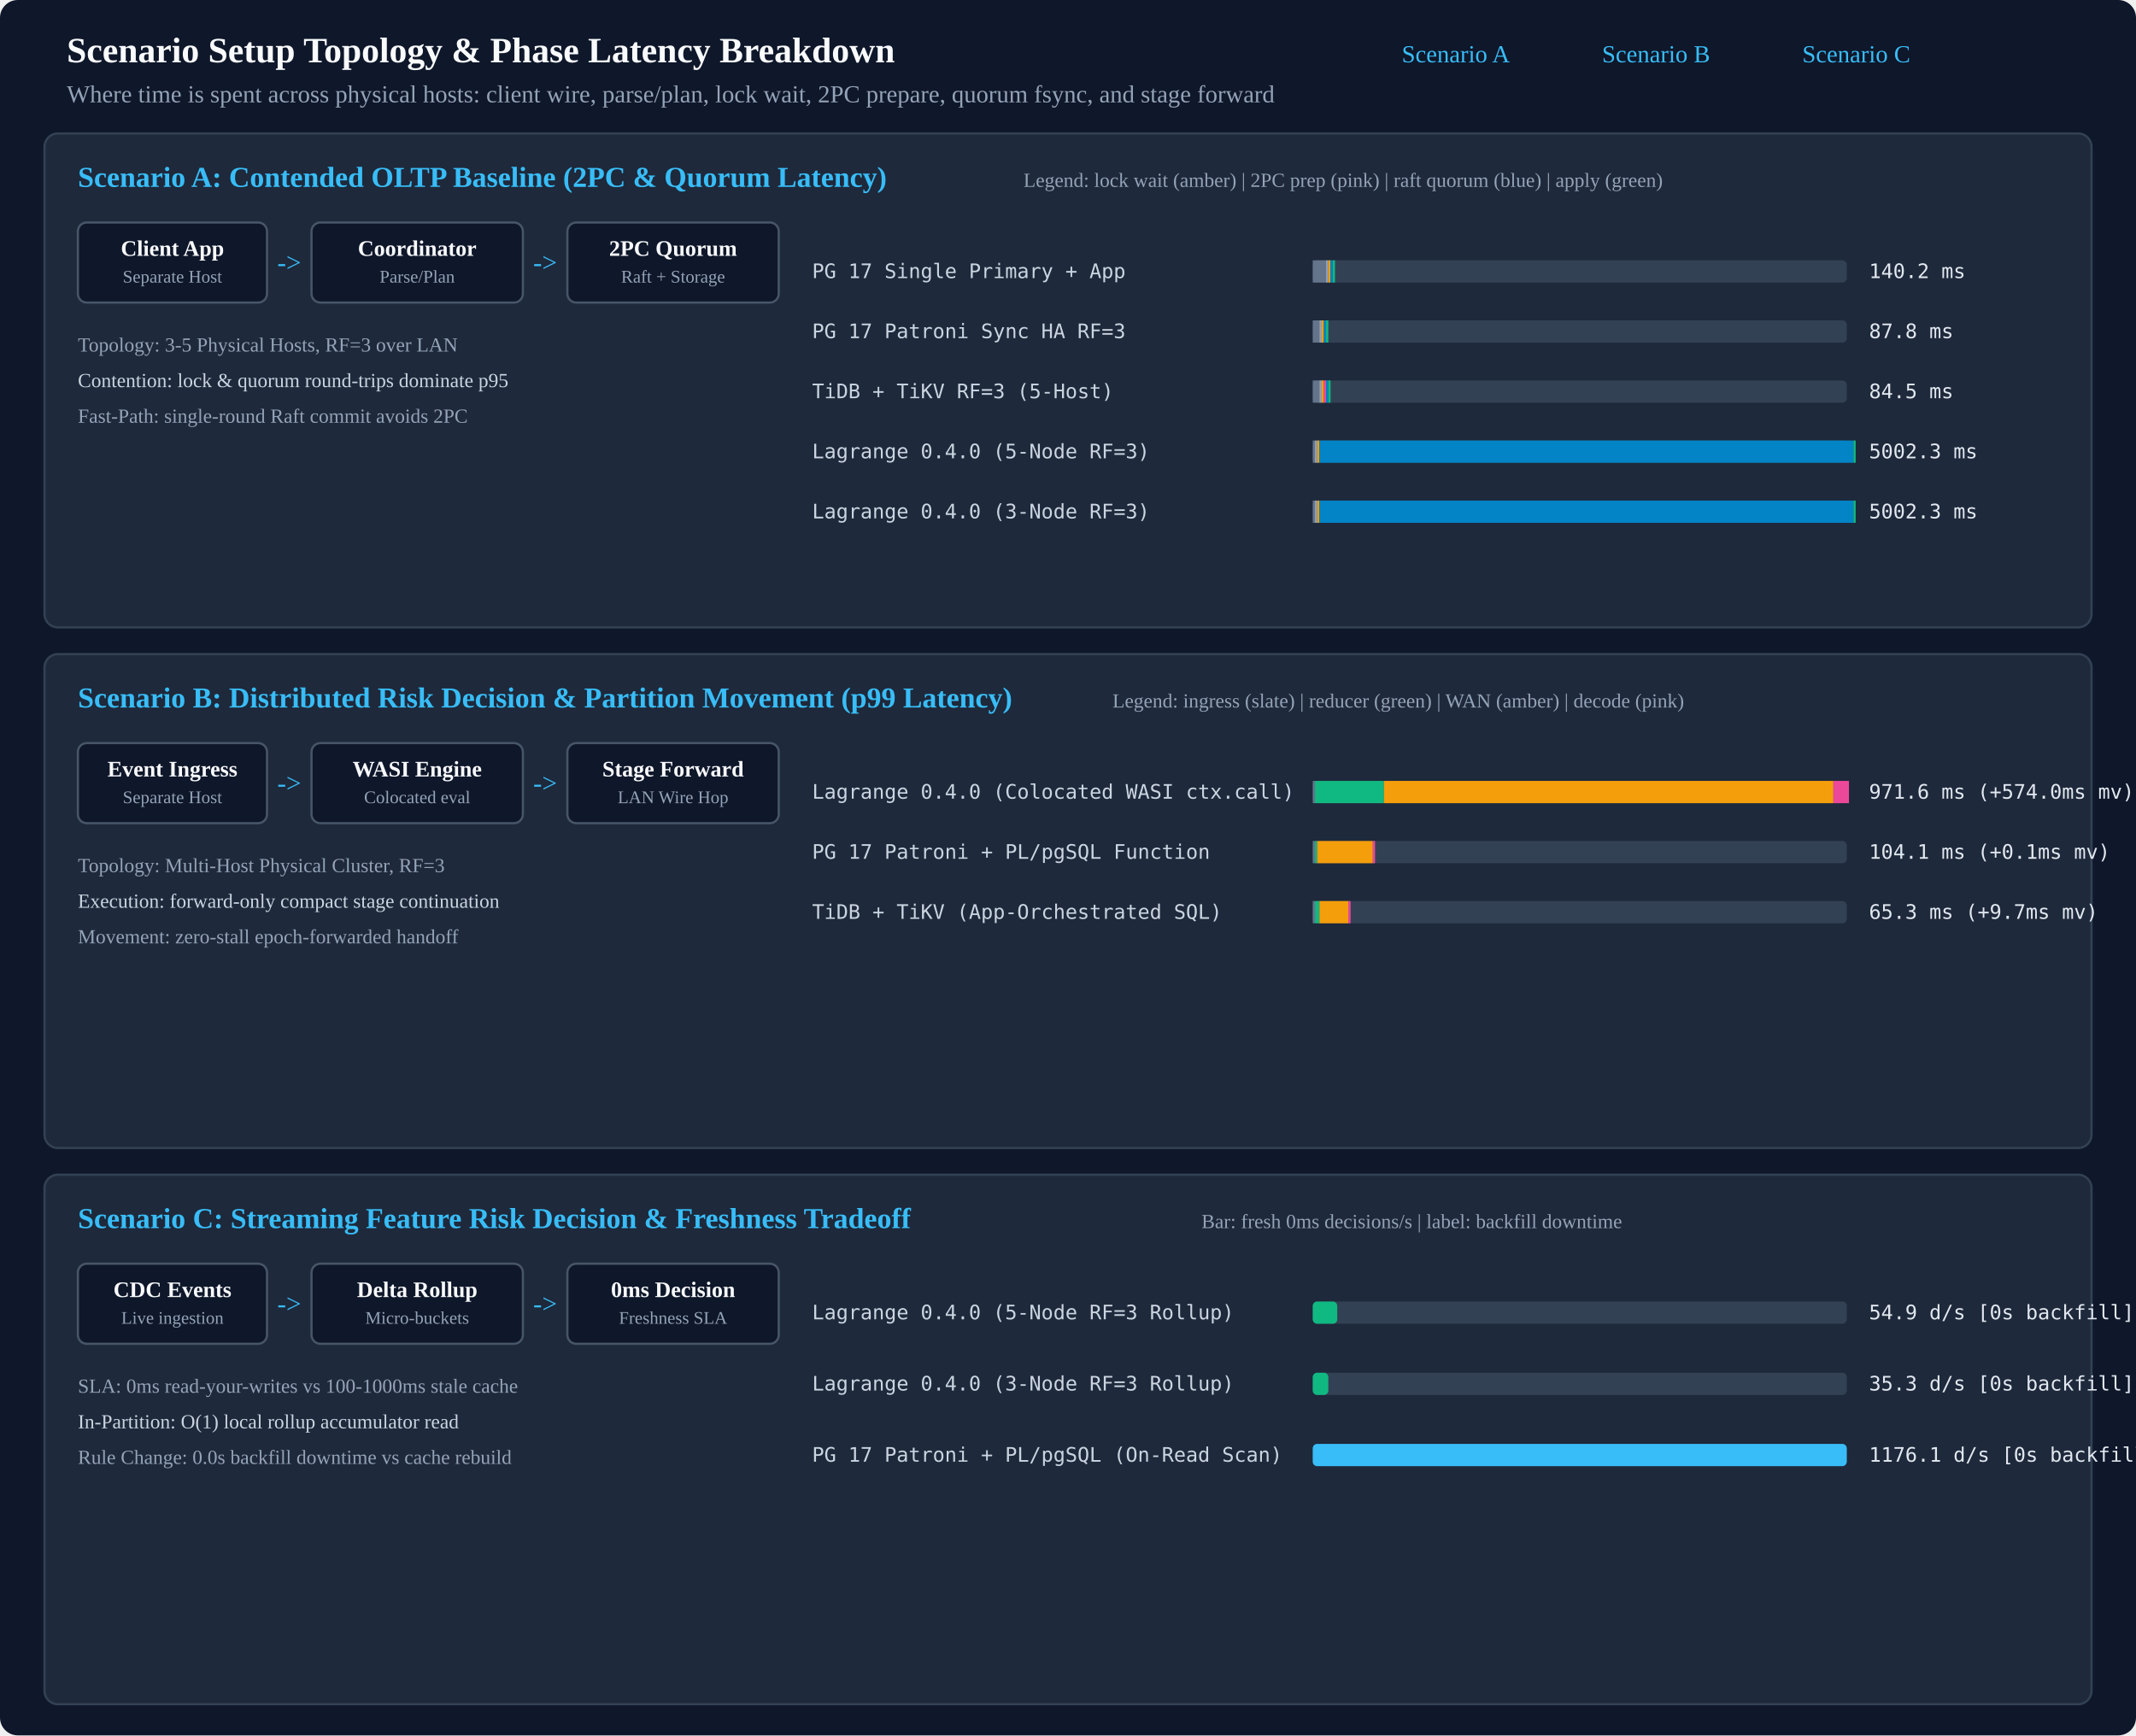
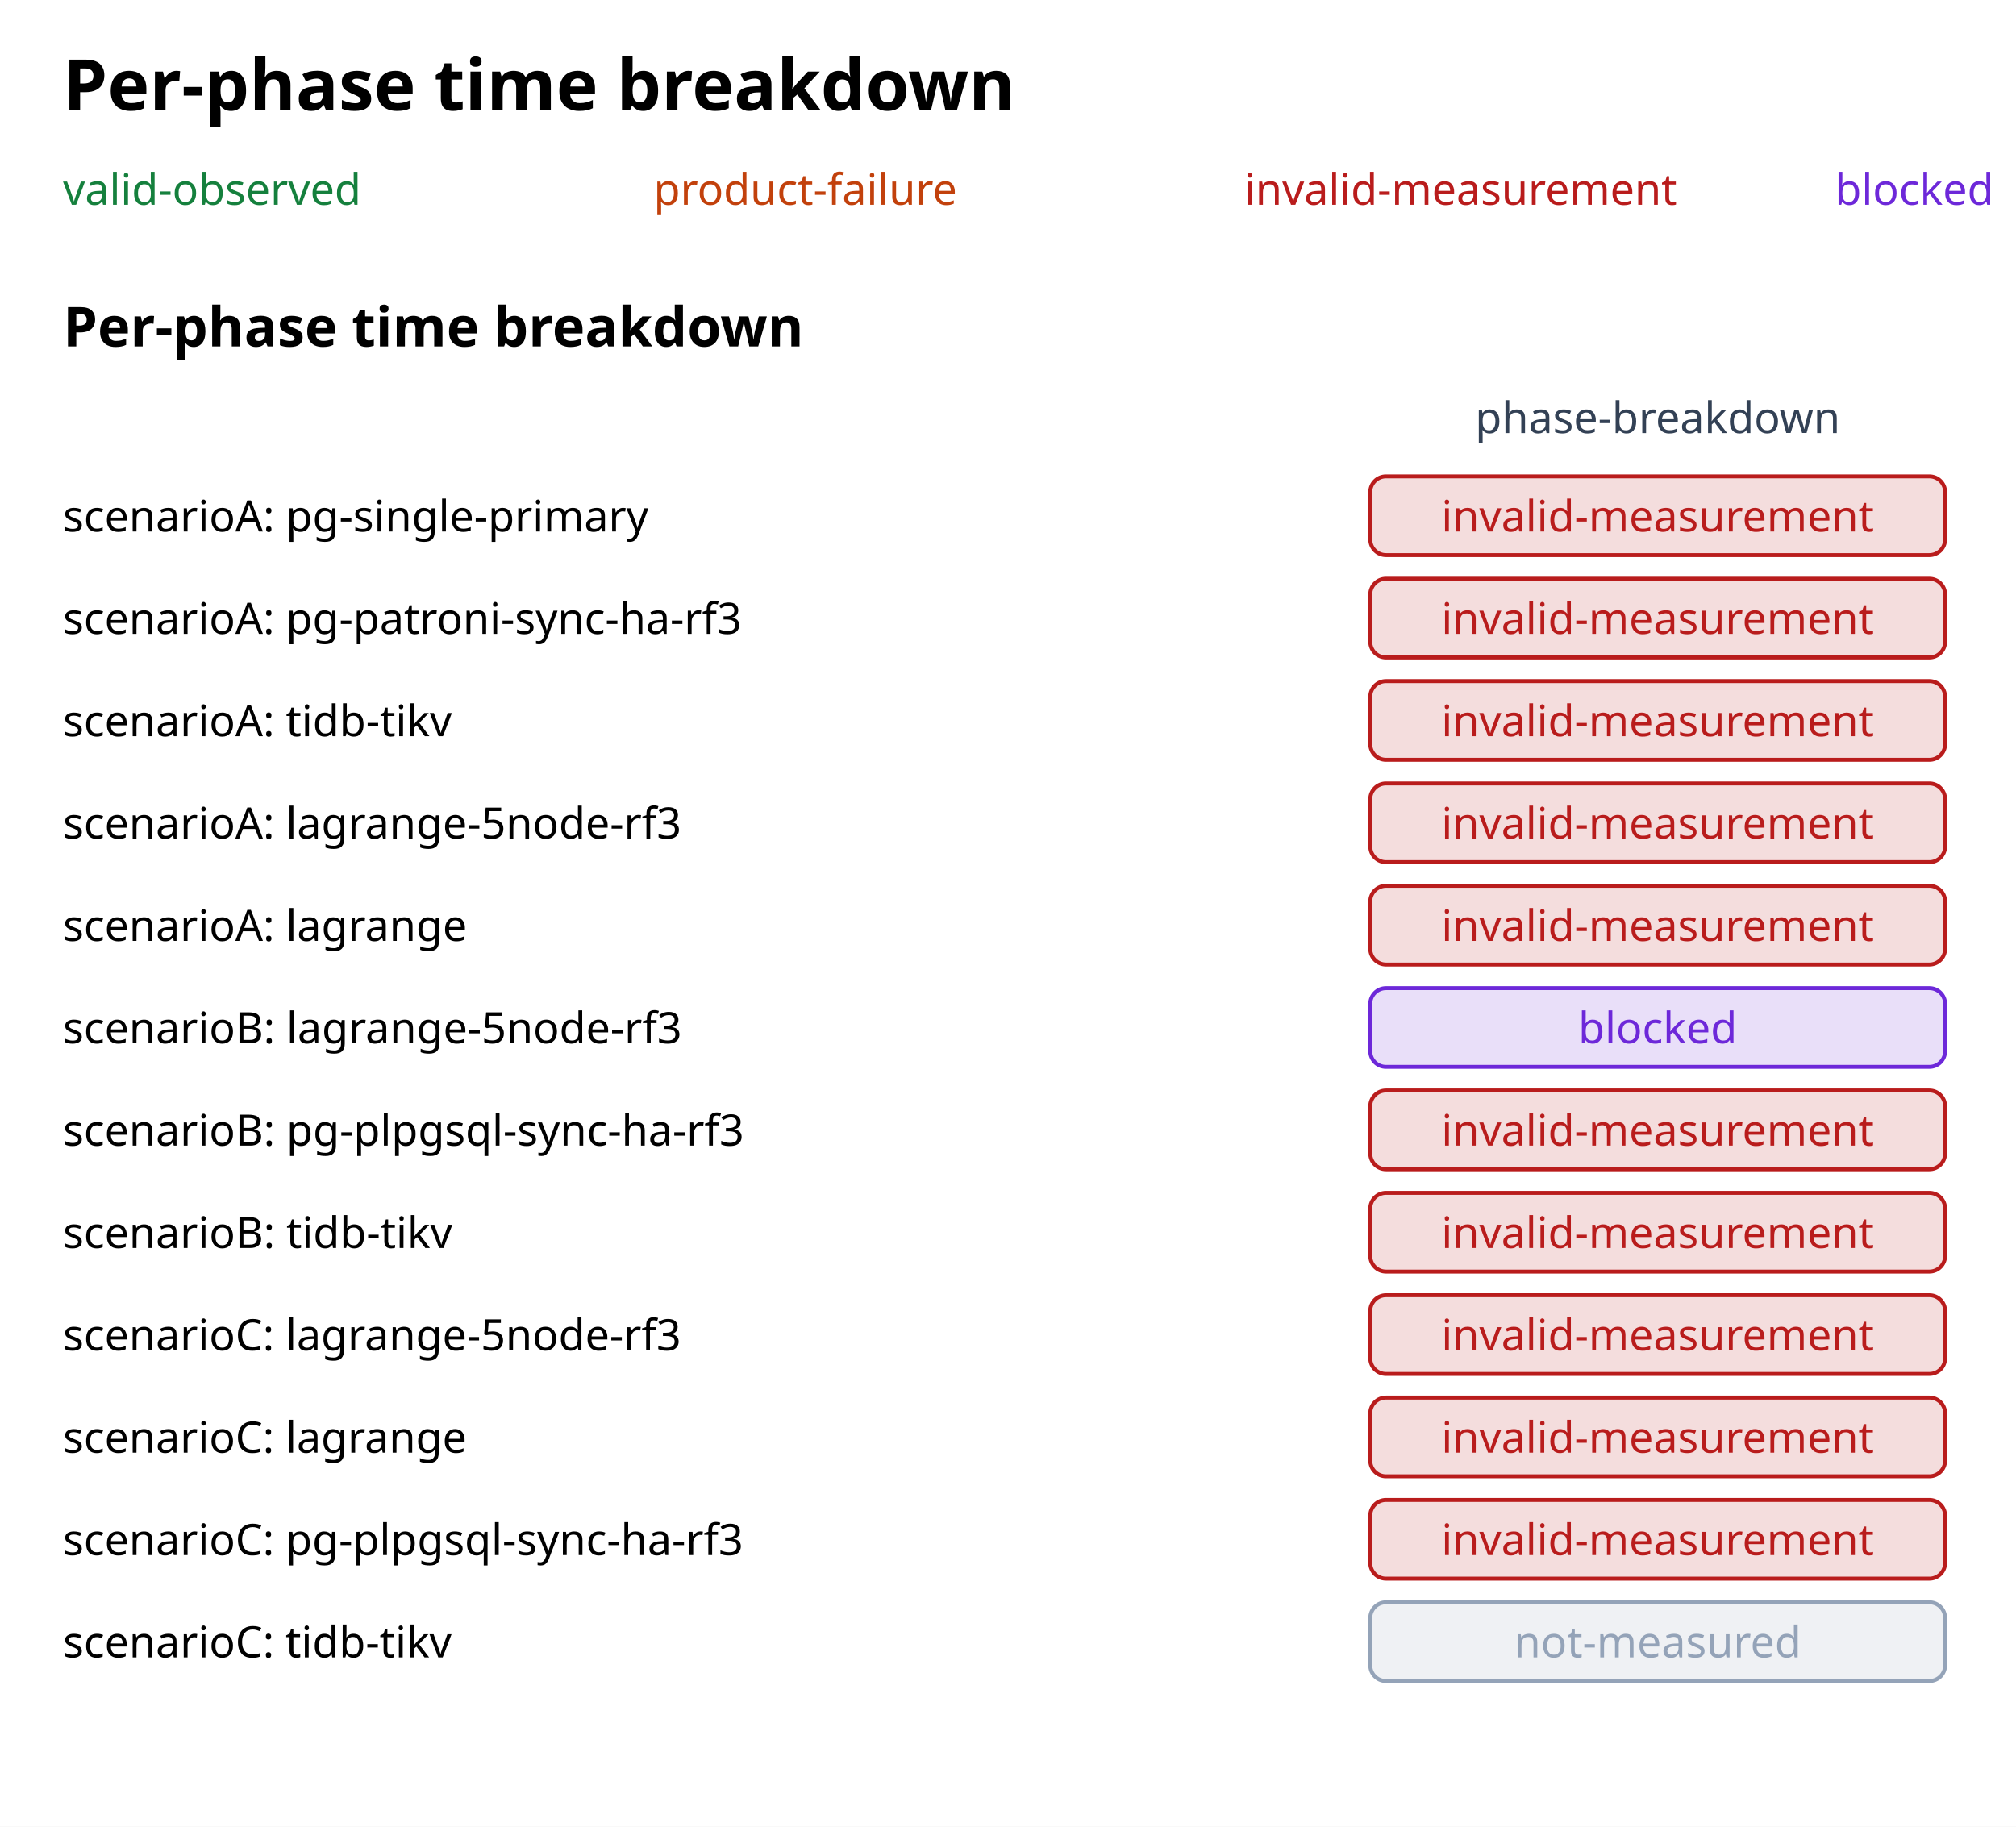
- <svg xmlns="http://www.w3.org/2000/svg" viewBox="0 0 960 780" width="960" height="780">
-   <rect width="960" height="780" fill="#0f172a" rx="8" />
-   <text x="30" y="28" fill="#f8fafc" font-size="16" font-weight="bold">Scenario Setup Topology &amp; Phase Latency Breakdown</text>
-   <text x="30" y="46" fill="#94a3b8" font-size="11">Where time is spent across physical hosts: client wire, parse/plan, lock wait, 2PC prepare, quorum fsync, and stage forward</text>
-   <a href="tidb-reference-scenarios.md#scenario-a-tidb-oltp-baseline">
-     <text x="630" y="28" fill="#38bdf8" font-size="11">Scenario A</text>
-   </a>
-   <a href="tidb-reference-scenarios.md#scenario-b-tidb-distributed-risk-decision">
-     <text x="720" y="28" fill="#38bdf8" font-size="11">Scenario B</text>
-   </a>
-   <a href="tidb-reference-scenarios.md#scenario-c-streaming-feature-risk-decision">
-     <text x="810" y="28" fill="#38bdf8" font-size="11">Scenario C</text>
-   </a>
-   <rect x="20" y="60" width="920" height="222" fill="#1e293b" rx="6" stroke="#334155" />
-   <a href="tidb-reference-scenarios.md#scenario-a-tidb-oltp-baseline">
-     <text x="35" y="84" fill="#38bdf8" font-size="13" font-weight="bold">Scenario A: Contended OLTP Baseline (2PC &amp; Quorum Latency)</text>
-   </a>
-   <text x="460" y="84" fill="#94a3b8" font-size="9">Legend: lock wait (amber) | 2PC prep (pink) | raft quorum (blue) | apply (green)</text>
-   <rect x="35" y="100" width="85" height="36" fill="#0f172a" rx="4" stroke="#475569" />
-   <text x="77.5" y="115" fill="#f8fafc" font-size="10" font-weight="bold" text-anchor="middle">Client App</text>
-   <text x="77.5" y="127" fill="#94a3b8" font-size="8" text-anchor="middle">Separate Host</text>
-   <text x="130" y="122" fill="#38bdf8" font-size="12" text-anchor="middle">-&gt;</text>
-   <rect x="140" y="100" width="95" height="36" fill="#0f172a" rx="4" stroke="#475569" />
-   <text x="187.5" y="115" fill="#f8fafc" font-size="10" font-weight="bold" text-anchor="middle">Coordinator</text>
-   <text x="187.5" y="127" fill="#94a3b8" font-size="8" text-anchor="middle">Parse/Plan</text>
-   <text x="245" y="122" fill="#38bdf8" font-size="12" text-anchor="middle">-&gt;</text>
-   <rect x="255" y="100" width="95" height="36" fill="#0f172a" rx="4" stroke="#475569" />
-   <text x="302.5" y="115" fill="#f8fafc" font-size="10" font-weight="bold" text-anchor="middle">2PC Quorum</text>
-   <text x="302.5" y="127" fill="#94a3b8" font-size="8" text-anchor="middle">Raft + Storage</text>
-   <text x="35" y="158" fill="#94a3b8" font-size="9">Topology: 3-5 Physical Hosts, RF=3 over LAN</text>
-   <text x="35" y="174" fill="#cbd5e1" font-size="9">Contention: lock &amp; quorum round-trips dominate p95</text>
-   <text x="35" y="190" fill="#94a3b8" font-size="9">Fast-Path: single-round Raft commit avoids 2PC</text>
-   <text x="365" y="125" fill="#cbd5e1" font-size="9" font-family="monospace">PG 17 Single Primary + App</text>
-   <rect x="590" y="117" width="240" height="10" fill="#334155" rx="2" />
-   <rect x="590" y="117" width="6" height="10" fill="#64748b" />
-   <rect x="596" y="117" width="1" height="10" fill="#94a3b8" />
-   <rect x="597" y="117" width="1" height="10" fill="#f59e0b" />
-   <rect x="598" y="117" width="1" height="10" fill="#0284c7" />
-   <rect x="599" y="117" width="1" height="10" fill="#10b981" />
-   <text x="840" y="125" fill="#e2e8f0" font-size="9" font-family="monospace">140.2 ms</text>
-   <text x="365" y="152" fill="#cbd5e1" font-size="9" font-family="monospace">PG 17 Patroni Sync HA RF=3</text>
-   <rect x="590" y="144" width="240" height="10" fill="#334155" rx="2" />
-   <rect x="590" y="144" width="3" height="10" fill="#64748b" />
-   <rect x="593" y="144" width="1" height="10" fill="#94a3b8" />
-   <rect x="594" y="144" width="1" height="10" fill="#f59e0b" />
-   <rect x="595" y="144" width="1" height="10" fill="#0284c7" />
-   <rect x="596" y="144" width="1" height="10" fill="#10b981" />
-   <text x="840" y="152" fill="#e2e8f0" font-size="9" font-family="monospace">87.8 ms</text>
-   <text x="365" y="179" fill="#cbd5e1" font-size="9" font-family="monospace">TiDB + TiKV RF=3 (5-Host)</text>
-   <rect x="590" y="171" width="240" height="10" fill="#334155" rx="2" />
-   <rect x="590" y="171" width="3" height="10" fill="#64748b" />
-   <rect x="593" y="171" width="1" height="10" fill="#94a3b8" />
-   <rect x="594" y="171" width="1" height="10" fill="#f59e0b" />
-   <rect x="595" y="171" width="1" height="10" fill="#ec4899" />
-   <rect x="596" y="171" width="1" height="10" fill="#0284c7" />
-   <rect x="597" y="171" width="1" height="10" fill="#10b981" />
-   <text x="840" y="179" fill="#e2e8f0" font-size="9" font-family="monospace">84.5 ms</text>
-   <text x="365" y="206" fill="#cbd5e1" font-size="9" font-family="monospace">Lagrange 0.4.0 (5-Node RF=3)</text>
-   <rect x="590" y="198" width="240" height="10" fill="#334155" rx="2" />
-   <rect x="590" y="198" width="1" height="10" fill="#64748b" />
-   <rect x="591" y="198" width="1" height="10" fill="#94a3b8" />
-   <rect x="592" y="198" width="1" height="10" fill="#f59e0b" />
-   <rect x="593" y="198" width="240" height="10" fill="#0284c7" />
-   <rect x="833" y="198" width="1" height="10" fill="#10b981" />
-   <text x="840" y="206" fill="#e2e8f0" font-size="9" font-family="monospace">5002.3 ms</text>
-   <text x="365" y="233" fill="#cbd5e1" font-size="9" font-family="monospace">Lagrange 0.4.0 (3-Node RF=3)</text>
-   <rect x="590" y="225" width="240" height="10" fill="#334155" rx="2" />
-   <rect x="590" y="225" width="1" height="10" fill="#64748b" />
-   <rect x="591" y="225" width="1" height="10" fill="#94a3b8" />
-   <rect x="592" y="225" width="1" height="10" fill="#f59e0b" />
-   <rect x="593" y="225" width="240" height="10" fill="#0284c7" />
-   <rect x="833" y="225" width="1" height="10" fill="#10b981" />
-   <text x="840" y="233" fill="#e2e8f0" font-size="9" font-family="monospace">5002.3 ms</text>
-   <rect x="20" y="294" width="920" height="222" fill="#1e293b" rx="6" stroke="#334155" />
-   <a href="tidb-reference-scenarios.md#scenario-b-tidb-distributed-risk-decision">
-     <text x="35" y="318" fill="#38bdf8" font-size="13" font-weight="bold">Scenario B: Distributed Risk Decision &amp; Partition Movement (p99 Latency)</text>
-   </a>
-   <text x="500" y="318" fill="#94a3b8" font-size="9">Legend: ingress (slate) | reducer (green) | WAN (amber) | decode (pink)</text>
-   <rect x="35" y="334" width="85" height="36" fill="#0f172a" rx="4" stroke="#475569" />
-   <text x="77.5" y="349" fill="#f8fafc" font-size="10" font-weight="bold" text-anchor="middle">Event Ingress</text>
-   <text x="77.5" y="361" fill="#94a3b8" font-size="8" text-anchor="middle">Separate Host</text>
-   <text x="130" y="356" fill="#38bdf8" font-size="12" text-anchor="middle">-&gt;</text>
-   <rect x="140" y="334" width="95" height="36" fill="#0f172a" rx="4" stroke="#475569" />
-   <text x="187.5" y="349" fill="#f8fafc" font-size="10" font-weight="bold" text-anchor="middle">WASI Engine</text>
-   <text x="187.5" y="361" fill="#94a3b8" font-size="8" text-anchor="middle">Colocated eval</text>
-   <text x="245" y="356" fill="#38bdf8" font-size="12" text-anchor="middle">-&gt;</text>
-   <rect x="255" y="334" width="95" height="36" fill="#0f172a" rx="4" stroke="#475569" />
-   <text x="302.5" y="349" fill="#f8fafc" font-size="10" font-weight="bold" text-anchor="middle">Stage Forward</text>
-   <text x="302.5" y="361" fill="#94a3b8" font-size="8" text-anchor="middle">LAN Wire Hop</text>
-   <text x="35" y="392" fill="#94a3b8" font-size="9">Topology: Multi-Host Physical Cluster, RF=3</text>
-   <text x="35" y="408" fill="#cbd5e1" font-size="9">Execution: forward-only compact stage continuation</text>
-   <text x="35" y="424" fill="#94a3b8" font-size="9">Movement: zero-stall epoch-forwarded handoff</text>
-   <text x="365" y="359" fill="#cbd5e1" font-size="9" font-family="monospace">Lagrange 0.4.0 (Colocated WASI ctx.call)</text>
-   <rect x="590" y="351" width="240" height="10" fill="#334155" rx="2" />
-   <rect x="590" y="351" width="1" height="10" fill="#64748b" />
-   <rect x="591" y="351" width="31" height="10" fill="#10b981" />
-   <rect x="622" y="351" width="202" height="10" fill="#f59e0b" />
-   <rect x="824" y="351" width="7" height="10" fill="#ec4899" />
-   <text x="840" y="359" fill="#e2e8f0" font-size="9" font-family="monospace">971.6 ms (+574.0ms mv)</text>
-   <text x="365" y="386" fill="#cbd5e1" font-size="9" font-family="monospace">PG 17 Patroni + PL/pgSQL Function</text>
-   <rect x="590" y="378" width="240" height="10" fill="#334155" rx="2" />
-   <rect x="590" y="378" width="1" height="10" fill="#64748b" />
-   <rect x="591" y="378" width="1" height="10" fill="#10b981" />
-   <rect x="592" y="378" width="25" height="10" fill="#f59e0b" />
-   <rect x="617" y="378" width="1" height="10" fill="#ec4899" />
-   <text x="840" y="386" fill="#e2e8f0" font-size="9" font-family="monospace">104.1 ms (+0.1ms mv)</text>
-   <text x="365" y="413" fill="#cbd5e1" font-size="9" font-family="monospace">TiDB + TiKV (App-Orchestrated SQL)</text>
-   <rect x="590" y="405" width="240" height="10" fill="#334155" rx="2" />
-   <rect x="590" y="405" width="1" height="10" fill="#64748b" />
-   <rect x="591" y="405" width="2" height="10" fill="#10b981" />
-   <rect x="593" y="405" width="13" height="10" fill="#f59e0b" />
-   <rect x="606" y="405" width="1" height="10" fill="#ec4899" />
-   <text x="840" y="413" fill="#e2e8f0" font-size="9" font-family="monospace">65.3 ms (+9.7ms mv)</text>
-   <rect x="20" y="528" width="920" height="238" fill="#1e293b" rx="6" stroke="#334155" />
-   <a href="tidb-reference-scenarios.md#scenario-c-streaming-feature-risk-decision">
-     <text x="35" y="552" fill="#38bdf8" font-size="13" font-weight="bold">Scenario C: Streaming Feature Risk Decision &amp; Freshness Tradeoff</text>
-   </a>
-   <text x="540" y="552" fill="#94a3b8" font-size="9">Bar: fresh 0ms decisions/s | label: backfill downtime</text>
-   <rect x="35" y="568" width="85" height="36" fill="#0f172a" rx="4" stroke="#475569" />
-   <text x="77.5" y="583" fill="#f8fafc" font-size="10" font-weight="bold" text-anchor="middle">CDC Events</text>
-   <text x="77.5" y="595" fill="#94a3b8" font-size="8" text-anchor="middle">Live ingestion</text>
-   <text x="130" y="590" fill="#38bdf8" font-size="12" text-anchor="middle">-&gt;</text>
-   <rect x="140" y="568" width="95" height="36" fill="#0f172a" rx="4" stroke="#475569" />
-   <text x="187.5" y="583" fill="#f8fafc" font-size="10" font-weight="bold" text-anchor="middle">Delta Rollup</text>
-   <text x="187.5" y="595" fill="#94a3b8" font-size="8" text-anchor="middle">Micro-buckets</text>
-   <text x="245" y="590" fill="#38bdf8" font-size="12" text-anchor="middle">-&gt;</text>
-   <rect x="255" y="568" width="95" height="36" fill="#0f172a" rx="4" stroke="#475569" />
-   <text x="302.5" y="583" fill="#f8fafc" font-size="10" font-weight="bold" text-anchor="middle">0ms Decision</text>
-   <text x="302.5" y="595" fill="#94a3b8" font-size="8" text-anchor="middle">Freshness SLA</text>
-   <text x="35" y="626" fill="#94a3b8" font-size="9">SLA: 0ms read-your-writes vs 100-1000ms stale cache</text>
-   <text x="35" y="642" fill="#cbd5e1" font-size="9">In-Partition: O(1) local rollup accumulator read</text>
-   <text x="35" y="658" fill="#94a3b8" font-size="9">Rule Change: 0.0s backfill downtime vs cache rebuild</text>
-   <text x="365" y="593" fill="#cbd5e1" font-size="9" font-family="monospace">Lagrange 0.4.0 (5-Node RF=3 Rollup)</text>
-   <rect x="590" y="585" width="240" height="10" fill="#334155" rx="2" />
-   <rect x="590" y="585" width="11" height="10" fill="#10b981" rx="2" />
-   <text x="840" y="593" fill="#e2e8f0" font-size="9" font-family="monospace">54.9 d/s [0s backfill]</text>
-   <text x="365" y="625" fill="#cbd5e1" font-size="9" font-family="monospace">Lagrange 0.4.0 (3-Node RF=3 Rollup)</text>
-   <rect x="590" y="617" width="240" height="10" fill="#334155" rx="2" />
-   <rect x="590" y="617" width="7" height="10" fill="#10b981" rx="2" />
-   <text x="840" y="625" fill="#e2e8f0" font-size="9" font-family="monospace">35.3 d/s [0s backfill]</text>
-   <text x="365" y="657" fill="#cbd5e1" font-size="9" font-family="monospace">PG 17 Patroni + PL/pgSQL (On-Read Scan)</text>
-   <rect x="590" y="649" width="240" height="10" fill="#334155" rx="2" />
-   <rect x="590" y="649" width="240" height="10" fill="#38bdf8" rx="2" />
-   <text x="840" y="657" fill="#e2e8f0" font-size="9" font-family="monospace">1176.1 d/s [0s backfill]</text>
+ <svg xmlns="http://www.w3.org/2000/svg" width="512" height="464" viewBox="0 0 512 464" font-family="sans-serif">
+   <rect width="100%" height="100%" fill="#ffffff" />
+   <text x="16" y="28" font-size="18" font-weight="700">Per-phase time breakdown</text>
+   <text x="16" y="52" font-size="11" fill="#15803d">valid-observed</text>
+   <text x="166" y="52" font-size="11" fill="#c2410c">product-failure</text>
+   <text x="316" y="52" font-size="11" fill="#b91c1c">invalid-measurement</text>
+   <text x="466" y="52" font-size="11" fill="#6d28d9">blocked</text>
+   <text x="616" y="52" font-size="11" fill="#475569">unsupported</text>
+   <text x="766" y="52" font-size="11" fill="#94a3b8">not-measured</text>
+   <text x="16" y="88" font-size="14" font-weight="600">Per-phase time breakdown</text>
+   <text x="421" y="110" text-anchor="middle" font-size="11" fill="#334155">phase-breakdown</text>
+   <text x="16" y="135" font-size="11">scenarioA: pg-single-primary</text>
+   <g>
+     <rect x="348" y="121" width="146" height="20" rx="4" fill="#b91c1c" fill-opacity="0.15" stroke="#b91c1c" />
+     <text x="421" y="135" text-anchor="middle" font-size="11" fill="#b91c1c">invalid-measurement</text>
+   </g>
+   <text x="16" y="161" font-size="11">scenarioA: pg-patroni-sync-ha-rf3</text>
+   <g>
+     <rect x="348" y="147" width="146" height="20" rx="4" fill="#b91c1c" fill-opacity="0.15" stroke="#b91c1c" />
+     <text x="421" y="161" text-anchor="middle" font-size="11" fill="#b91c1c">invalid-measurement</text>
+   </g>
+   <text x="16" y="187" font-size="11">scenarioA: tidb-tikv</text>
+   <g>
+     <rect x="348" y="173" width="146" height="20" rx="4" fill="#b91c1c" fill-opacity="0.15" stroke="#b91c1c" />
+     <text x="421" y="187" text-anchor="middle" font-size="11" fill="#b91c1c">invalid-measurement</text>
+   </g>
+   <text x="16" y="213" font-size="11">scenarioA: lagrange-5node-rf3</text>
+   <g>
+     <rect x="348" y="199" width="146" height="20" rx="4" fill="#b91c1c" fill-opacity="0.15" stroke="#b91c1c" />
+     <text x="421" y="213" text-anchor="middle" font-size="11" fill="#b91c1c">invalid-measurement</text>
+   </g>
+   <text x="16" y="239" font-size="11">scenarioA: lagrange</text>
+   <g>
+     <rect x="348" y="225" width="146" height="20" rx="4" fill="#b91c1c" fill-opacity="0.15" stroke="#b91c1c" />
+     <text x="421" y="239" text-anchor="middle" font-size="11" fill="#b91c1c">invalid-measurement</text>
+   </g>
+   <text x="16" y="265" font-size="11">scenarioB: lagrange-5node-rf3</text>
+   <g>
+     <rect x="348" y="251" width="146" height="20" rx="4" fill="#6d28d9" fill-opacity="0.15" stroke="#6d28d9" />
+     <text x="421" y="265" text-anchor="middle" font-size="11" fill="#6d28d9">blocked</text>
+   </g>
+   <text x="16" y="291" font-size="11">scenarioB: pg-plpgsql-sync-ha-rf3</text>
+   <g>
+     <rect x="348" y="277" width="146" height="20" rx="4" fill="#b91c1c" fill-opacity="0.15" stroke="#b91c1c" />
+     <text x="421" y="291" text-anchor="middle" font-size="11" fill="#b91c1c">invalid-measurement</text>
+   </g>
+   <text x="16" y="317" font-size="11">scenarioB: tidb-tikv</text>
+   <g>
+     <rect x="348" y="303" width="146" height="20" rx="4" fill="#b91c1c" fill-opacity="0.15" stroke="#b91c1c" />
+     <text x="421" y="317" text-anchor="middle" font-size="11" fill="#b91c1c">invalid-measurement</text>
+   </g>
+   <text x="16" y="343" font-size="11">scenarioC: lagrange-5node-rf3</text>
+   <g>
+     <rect x="348" y="329" width="146" height="20" rx="4" fill="#b91c1c" fill-opacity="0.15" stroke="#b91c1c" />
+     <text x="421" y="343" text-anchor="middle" font-size="11" fill="#b91c1c">invalid-measurement</text>
+   </g>
+   <text x="16" y="369" font-size="11">scenarioC: lagrange</text>
+   <g>
+     <rect x="348" y="355" width="146" height="20" rx="4" fill="#b91c1c" fill-opacity="0.15" stroke="#b91c1c" />
+     <text x="421" y="369" text-anchor="middle" font-size="11" fill="#b91c1c">invalid-measurement</text>
+   </g>
+   <text x="16" y="395" font-size="11">scenarioC: pg-plpgsql-sync-ha-rf3</text>
+   <g>
+     <rect x="348" y="381" width="146" height="20" rx="4" fill="#b91c1c" fill-opacity="0.15" stroke="#b91c1c" />
+     <text x="421" y="395" text-anchor="middle" font-size="11" fill="#b91c1c">invalid-measurement</text>
+   </g>
+   <text x="16" y="421" font-size="11">scenarioC: tidb-tikv</text>
+   <g>
+     <rect x="348" y="407" width="146" height="20" rx="4" fill="#94a3b8" fill-opacity="0.15" stroke="#94a3b8" />
+     <text x="421" y="421" text-anchor="middle" font-size="11" fill="#94a3b8">not-measured</text>
+   </g>
</svg>
